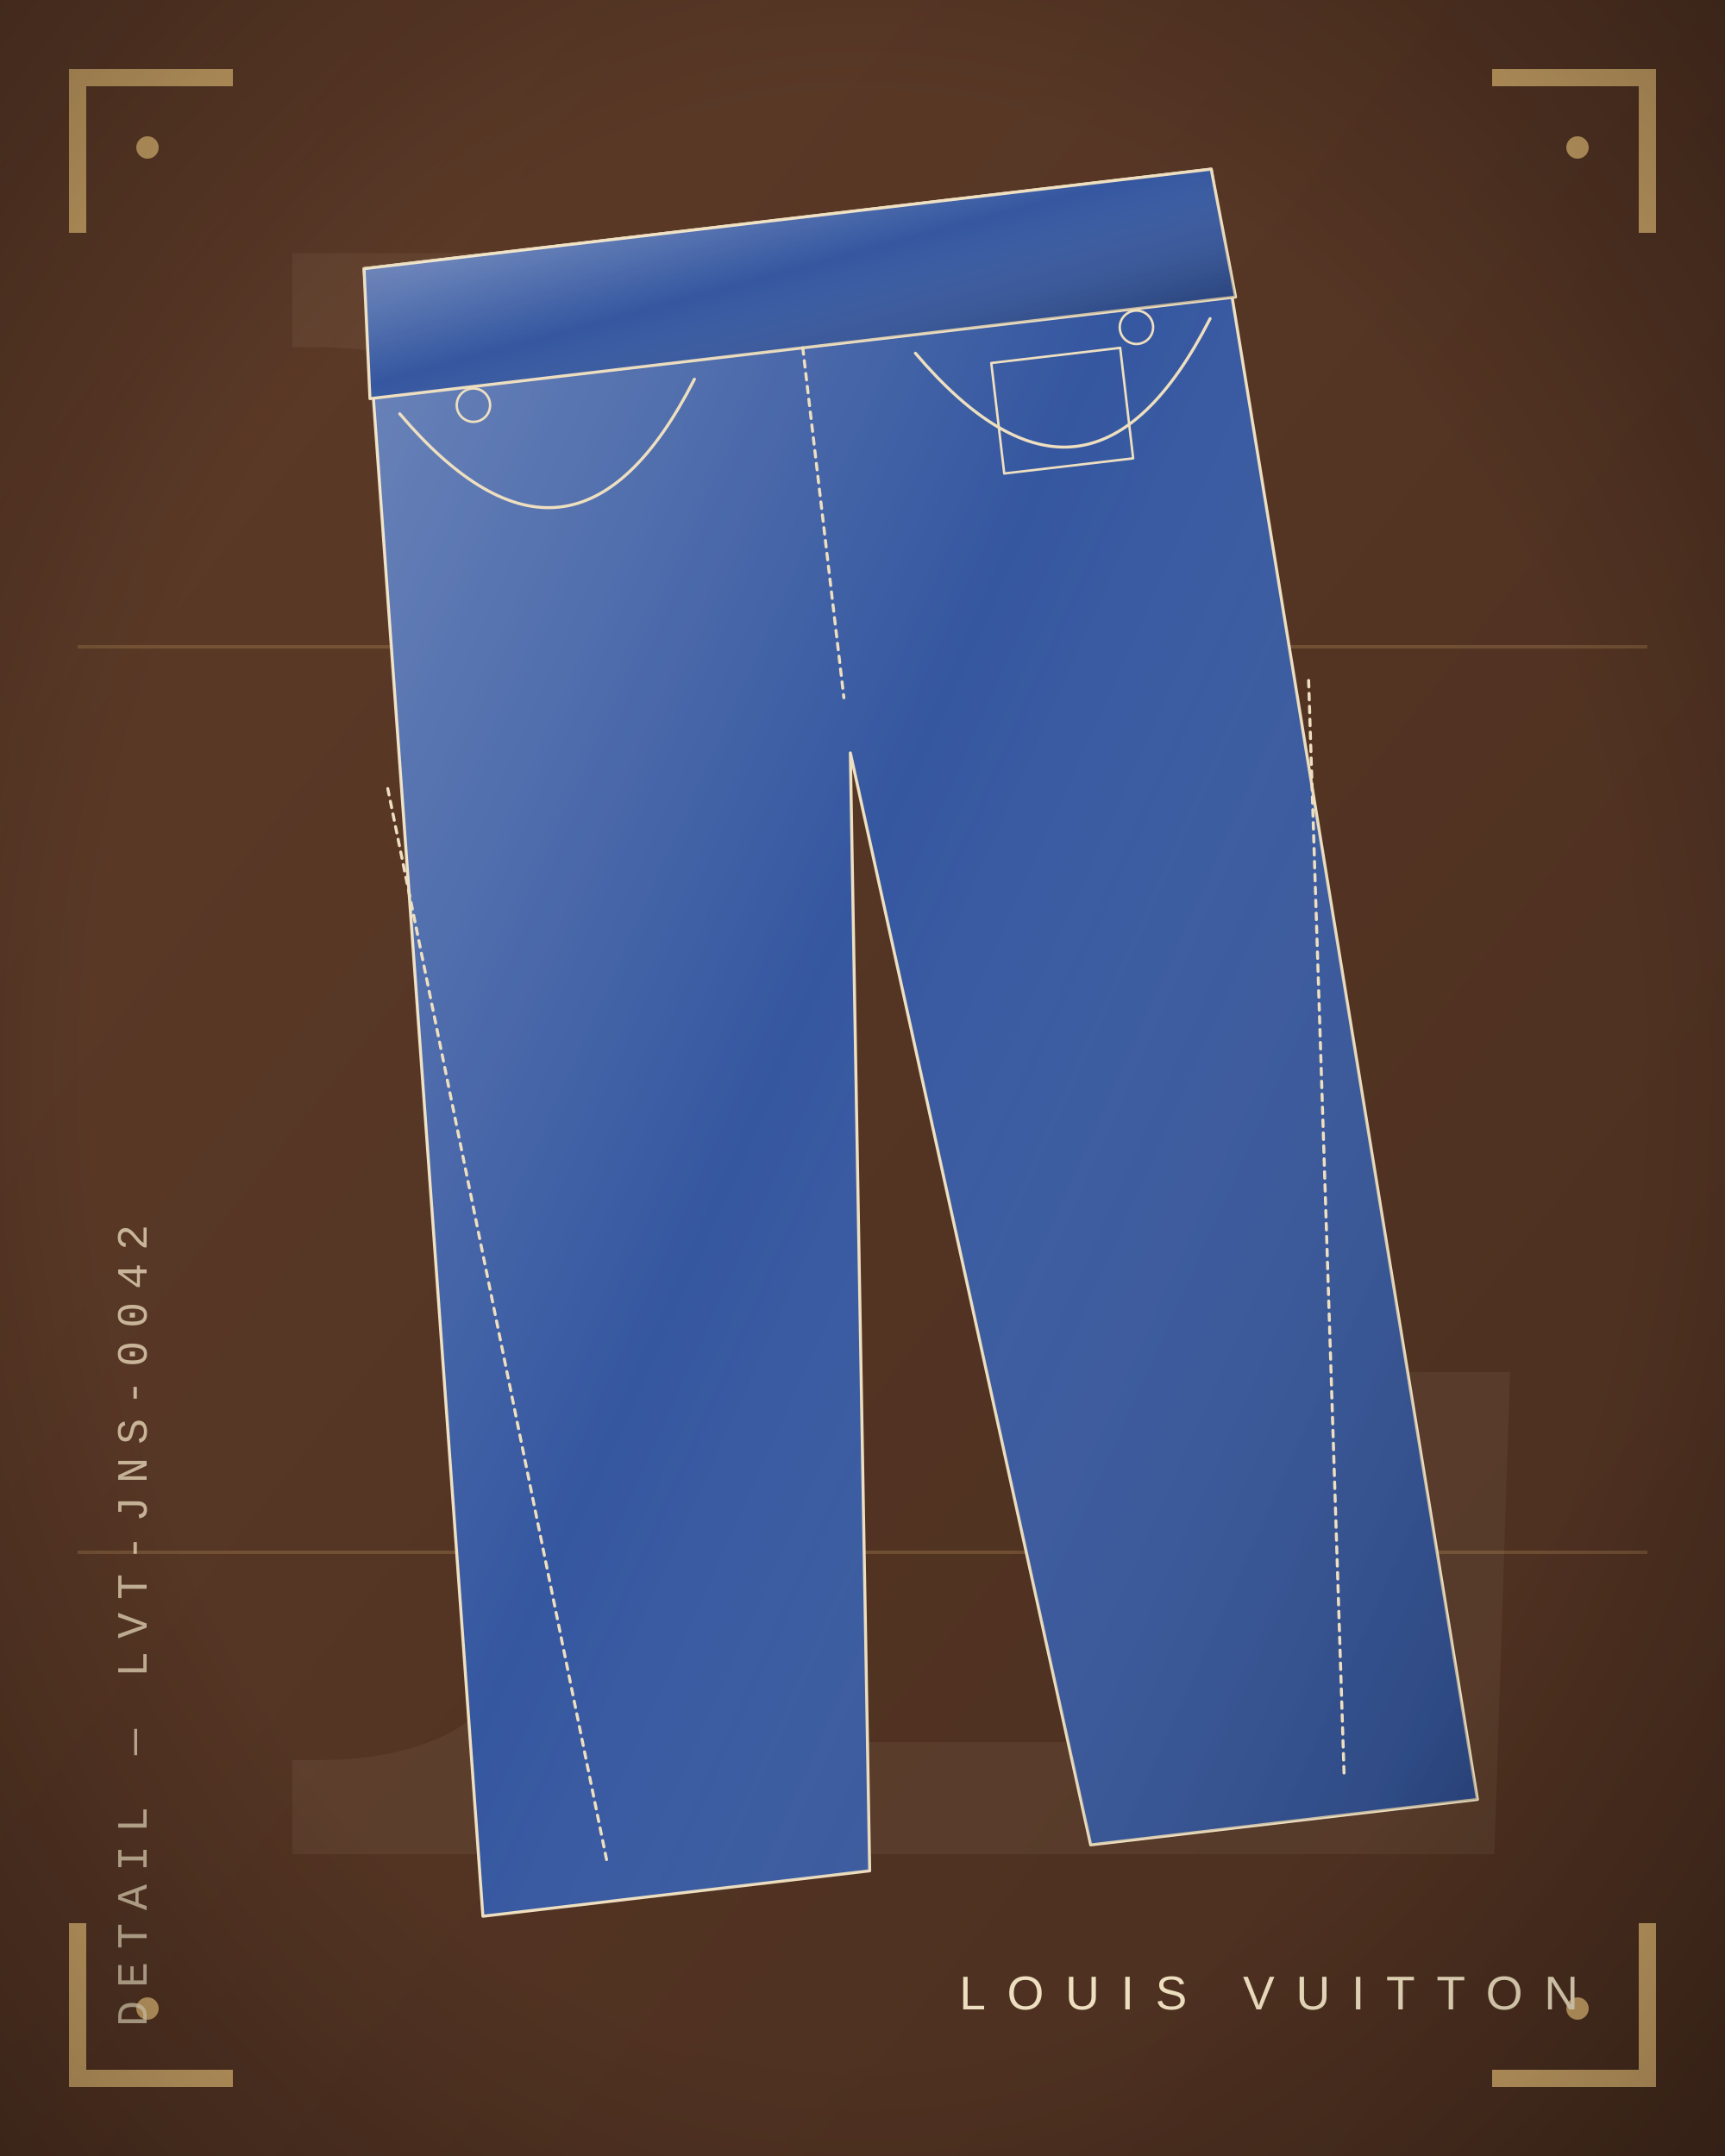
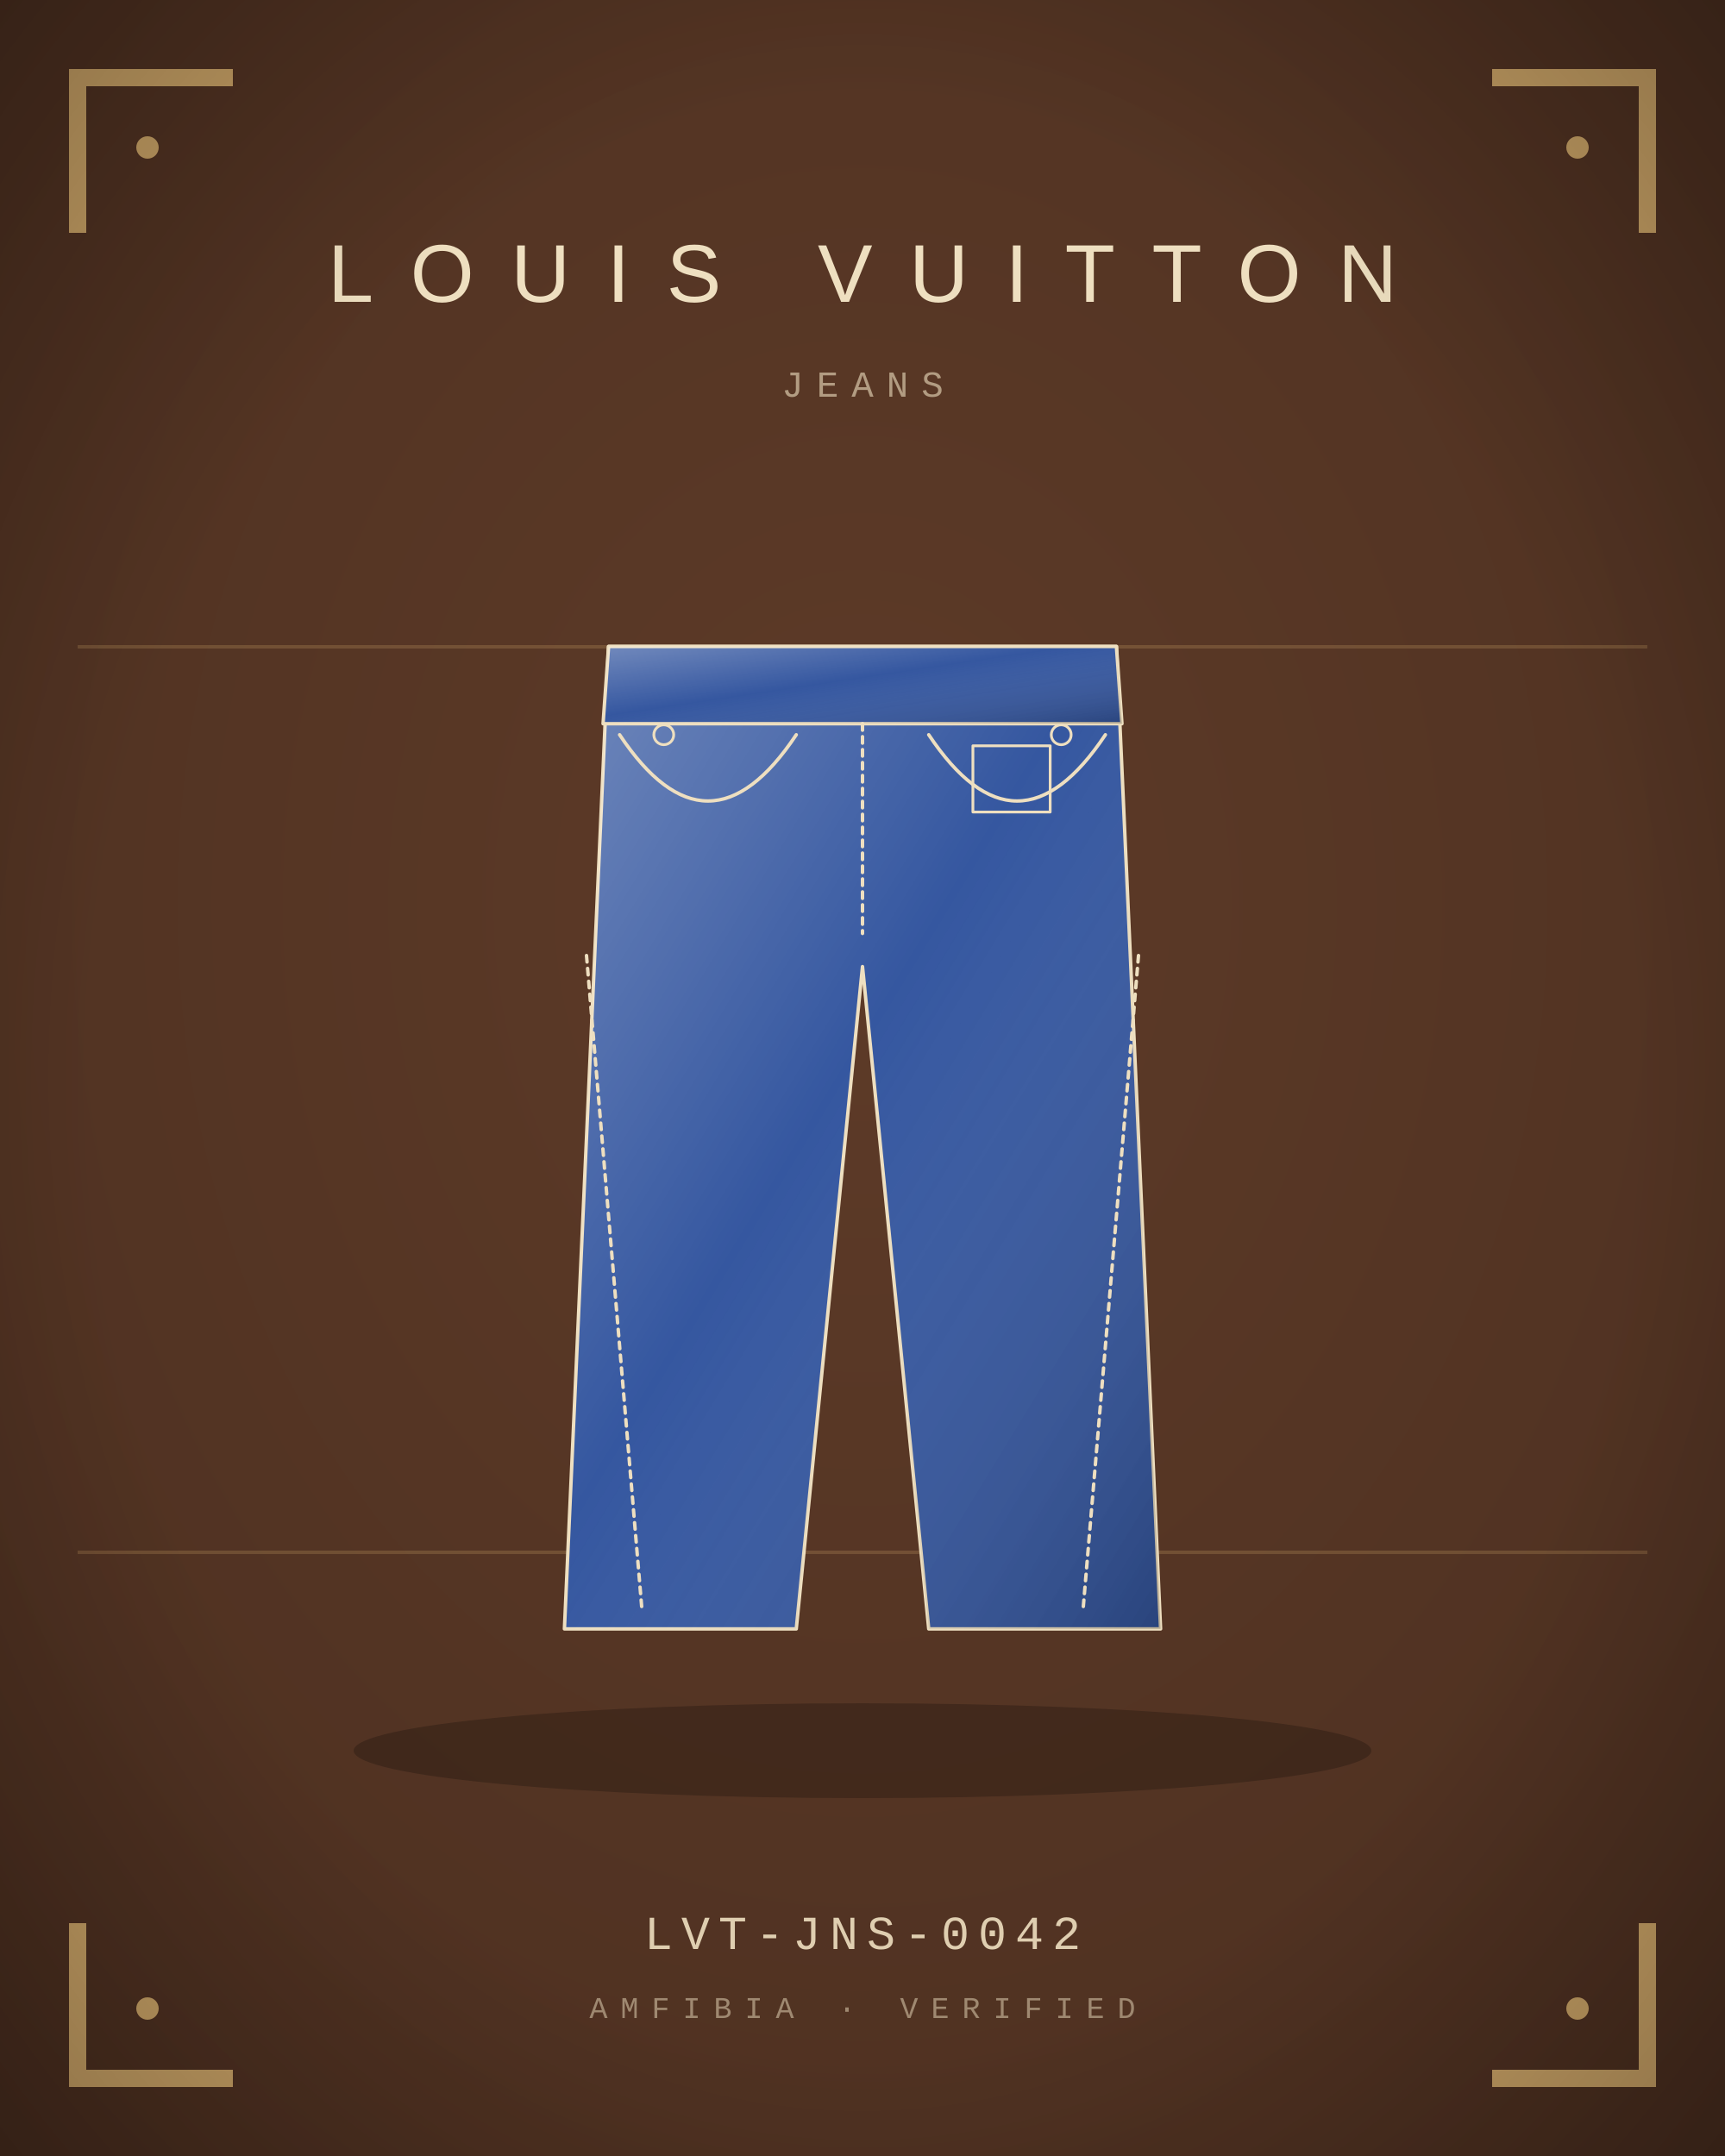
<svg xmlns="http://www.w3.org/2000/svg" viewBox="0 0 400 500" width="800" height="1000">
  <defs>
    <radialGradient id="bg" cx="50%" cy="42%" r="80%">
      <stop offset="0" stop-color="#5E3B28" />
      <stop offset="1" stop-color="#4A2E1F" />
    </radialGradient>
    <linearGradient id="bgd" x1="0" y1="0" x2="1" y2="1">
      <stop offset="0" stop-color="#5E3B28" />
      <stop offset="1" stop-color="#4A2E1F" />
    </linearGradient>
    <linearGradient id="sheen" x1="0" y1="0" x2="1" y2="1">
      <stop offset="0" stop-color="#fff" stop-opacity=".30" />
      <stop offset=".45" stop-color="#fff" stop-opacity="0" />
      <stop offset="1" stop-color="#000" stop-opacity=".22" />
    </linearGradient>
    <linearGradient id="multi" x1="0" y1="0" x2="1" y2="1">
      <stop offset="0" stop-color="#B3122E" />
      <stop offset=".35" stop-color="#C9A227" />
      <stop offset=".7" stop-color="#2F5D46" />
      <stop offset="1" stop-color="#3557A0" />
    </linearGradient>
    <radialGradient id="vig" cx="50%" cy="50%" r="75%">
      <stop offset=".6" stop-color="#000" stop-opacity="0" />
      <stop offset="1" stop-color="#000" stop-opacity=".35" />
    </radialGradient>
  </defs>
-   <rect width="400" height="500" fill="url(#bgd)" />
-   <text x="210" y="430" text-anchor="middle" font-family="Georgia, serif" font-size="520" fill="#EEDFC0" opacity="0.06">L</text>
+   <rect width="400" height="500" fill="url(#bg)" />
  <path d="M18 54 L18 18 L54 18" fill="none" stroke="#C8A165" stroke-width="4" />
  <circle cx="34.2" cy="34.2" r="2.6" fill="#C8A165" />
  <path d="M382 54 L382 18 L346 18" fill="none" stroke="#C8A165" stroke-width="4" />
  <circle cx="365.8" cy="34.2" r="2.6" fill="#C8A165" />
  <path d="M18 446 L18 482 L54 482" fill="none" stroke="#C8A165" stroke-width="4" />
  <circle cx="34.2" cy="465.8" r="2.6" fill="#C8A165" />
  <path d="M382 446 L382 482 L346 482" fill="none" stroke="#C8A165" stroke-width="4" />
  <circle cx="365.8" cy="465.8" r="2.6" fill="#C8A165" />
  <path d="M18 150 L382 150 M18 360 L382 360" stroke="#C8A165" stroke-width="0.8" opacity="0.25" />
-   <g transform="rotate(-6.7 200 250) translate(-9 20) scale(2.15)">
-     <path d="M54 14 L146 14 L154 192 L112 192 L100 72 L88 192 L46 192 Z" fill="#3557A0" stroke="#EEDFC0" stroke-width="1.4" stroke-linejoin="round" stroke-linecap="round" vector-effect="non-scaling-stroke" />
+   <ellipse cx="200" cy="406" rx="118" ry="11" fill="#000" opacity="0.22" />
+   <g transform="translate(72 132) scale(1.28)">
+     <path d="M54 14 L146 14 L154 192 L112 192 L100 72 L88 192 L46 192 Z" fill="#3557A0" stroke="#EEDFC0" stroke-width="1.6" stroke-linejoin="round" stroke-linecap="round" vector-effect="non-scaling-stroke" />
    <path d="M54 14 L146 14 L154 192 L112 192 L100 72 L88 192 L46 192 Z" fill="url(#sheen)" stroke="none" />
-     <path d="M54 14 L146 14 L147 28 L53 28 Z" fill="#3557A0" stroke="#EEDFC0" stroke-width="1.4" stroke-linejoin="round" stroke-linecap="round" vector-effect="non-scaling-stroke" />
+     <path d="M54 14 L146 14 L147 28 L53 28 Z" fill="#3557A0" stroke="#EEDFC0" stroke-width="1.6" stroke-linejoin="round" stroke-linecap="round" vector-effect="non-scaling-stroke" />
    <path d="M54 14 L146 14 L147 28 L53 28 Z" fill="url(#sheen)" stroke="none" />
-     <path d="M56 30 Q72 54 88 30 M144 30 Q128 54 112 30" fill="none" stroke="#EEDFC0" stroke-width="1.4" stroke-linejoin="round" stroke-linecap="round" vector-effect="non-scaling-stroke" />
-     <path d="M120 32 L134 32 L134 44 L120 44 Z" fill="none" stroke="#EEDFC0" stroke-width="1.12" stroke-linejoin="round" stroke-linecap="round" vector-effect="non-scaling-stroke" />
-     <path d="M50 70 L60 188 M150 70 L140 188 M100 28 L100 66" fill="none" stroke="#EEDFC0" stroke-width="1.4" stroke-dasharray="3 3" stroke-linejoin="round" stroke-linecap="round" vector-effect="non-scaling-stroke" />
-     <path d="M64 30 m-1.8 0 a1.8 1.8 0 1 0 3.6 0 a1.8 1.8 0 1 0 -3.6 0 M136 30 m-1.8 0 a1.8 1.8 0 1 0 3.6 0 a1.8 1.8 0 1 0 -3.6 0" fill="none" stroke="#EEDFC0" stroke-width="1.12" stroke-linejoin="round" stroke-linecap="round" vector-effect="non-scaling-stroke" />
-   </g>
-   <g transform="translate(34 470) rotate(-90)">
-     <text x="0" y="0" text-anchor="start" font-family="'Courier New', Courier, monospace" font-size="10" letter-spacing="3" fill="#EEDFC0" opacity="0.75">DETAIL — LVT-JNS-0042</text>
+     <path d="M56 30 Q72 54 88 30 M144 30 Q128 54 112 30" fill="none" stroke="#EEDFC0" stroke-width="1.6" stroke-linejoin="round" stroke-linecap="round" vector-effect="non-scaling-stroke" />
+     <path d="M120 32 L134 32 L134 44 L120 44 Z" fill="none" stroke="#EEDFC0" stroke-width="1.28" stroke-linejoin="round" stroke-linecap="round" vector-effect="non-scaling-stroke" />
+     <path d="M50 70 L60 188 M150 70 L140 188 M100 28 L100 66" fill="none" stroke="#EEDFC0" stroke-width="1.6" stroke-dasharray="3 3" stroke-linejoin="round" stroke-linecap="round" vector-effect="non-scaling-stroke" />
+     <path d="M64 30 m-1.8 0 a1.8 1.8 0 1 0 3.6 0 a1.8 1.8 0 1 0 -3.6 0 M136 30 m-1.8 0 a1.8 1.8 0 1 0 3.6 0 a1.8 1.8 0 1 0 -3.6 0" fill="none" stroke="#EEDFC0" stroke-width="1.28" stroke-linejoin="round" stroke-linecap="round" vector-effect="non-scaling-stroke" />
  </g>
  <g>
-     <text x="366" y="466" text-anchor="end" font-size="11" fill="#EEDFC0" font-family="'Century Gothic', 'Futura', Arial, sans-serif" font-weight="400" letter-spacing="4.95">LOUIS VUITTON</text>
+     <text x="200" y="70" text-anchor="middle" font-size="19" fill="#EEDFC0" font-family="'Century Gothic', 'Futura', Arial, sans-serif" font-weight="400" letter-spacing="8.55">LOUIS VUITTON</text>
  </g>
+   <text x="200" y="92" text-anchor="middle" font-family="'Courier New', Courier, monospace" font-size="8.5" letter-spacing="3" fill="#EEDFC0" opacity="0.6">JEANS</text>
+   <text x="200" y="452" text-anchor="middle" font-family="'Courier New', Courier, monospace" font-size="11" letter-spacing="2" fill="#EEDFC0" opacity="0.9">LVT-JNS-0042</text>
+   <text x="200" y="468" text-anchor="middle" font-family="'Courier New', Courier, monospace" font-size="7" letter-spacing="3" fill="#EEDFC0" opacity="0.5">AMFIBIA · VERIFIED</text>
  <rect width="400" height="500" fill="url(#vig)" />
</svg>
